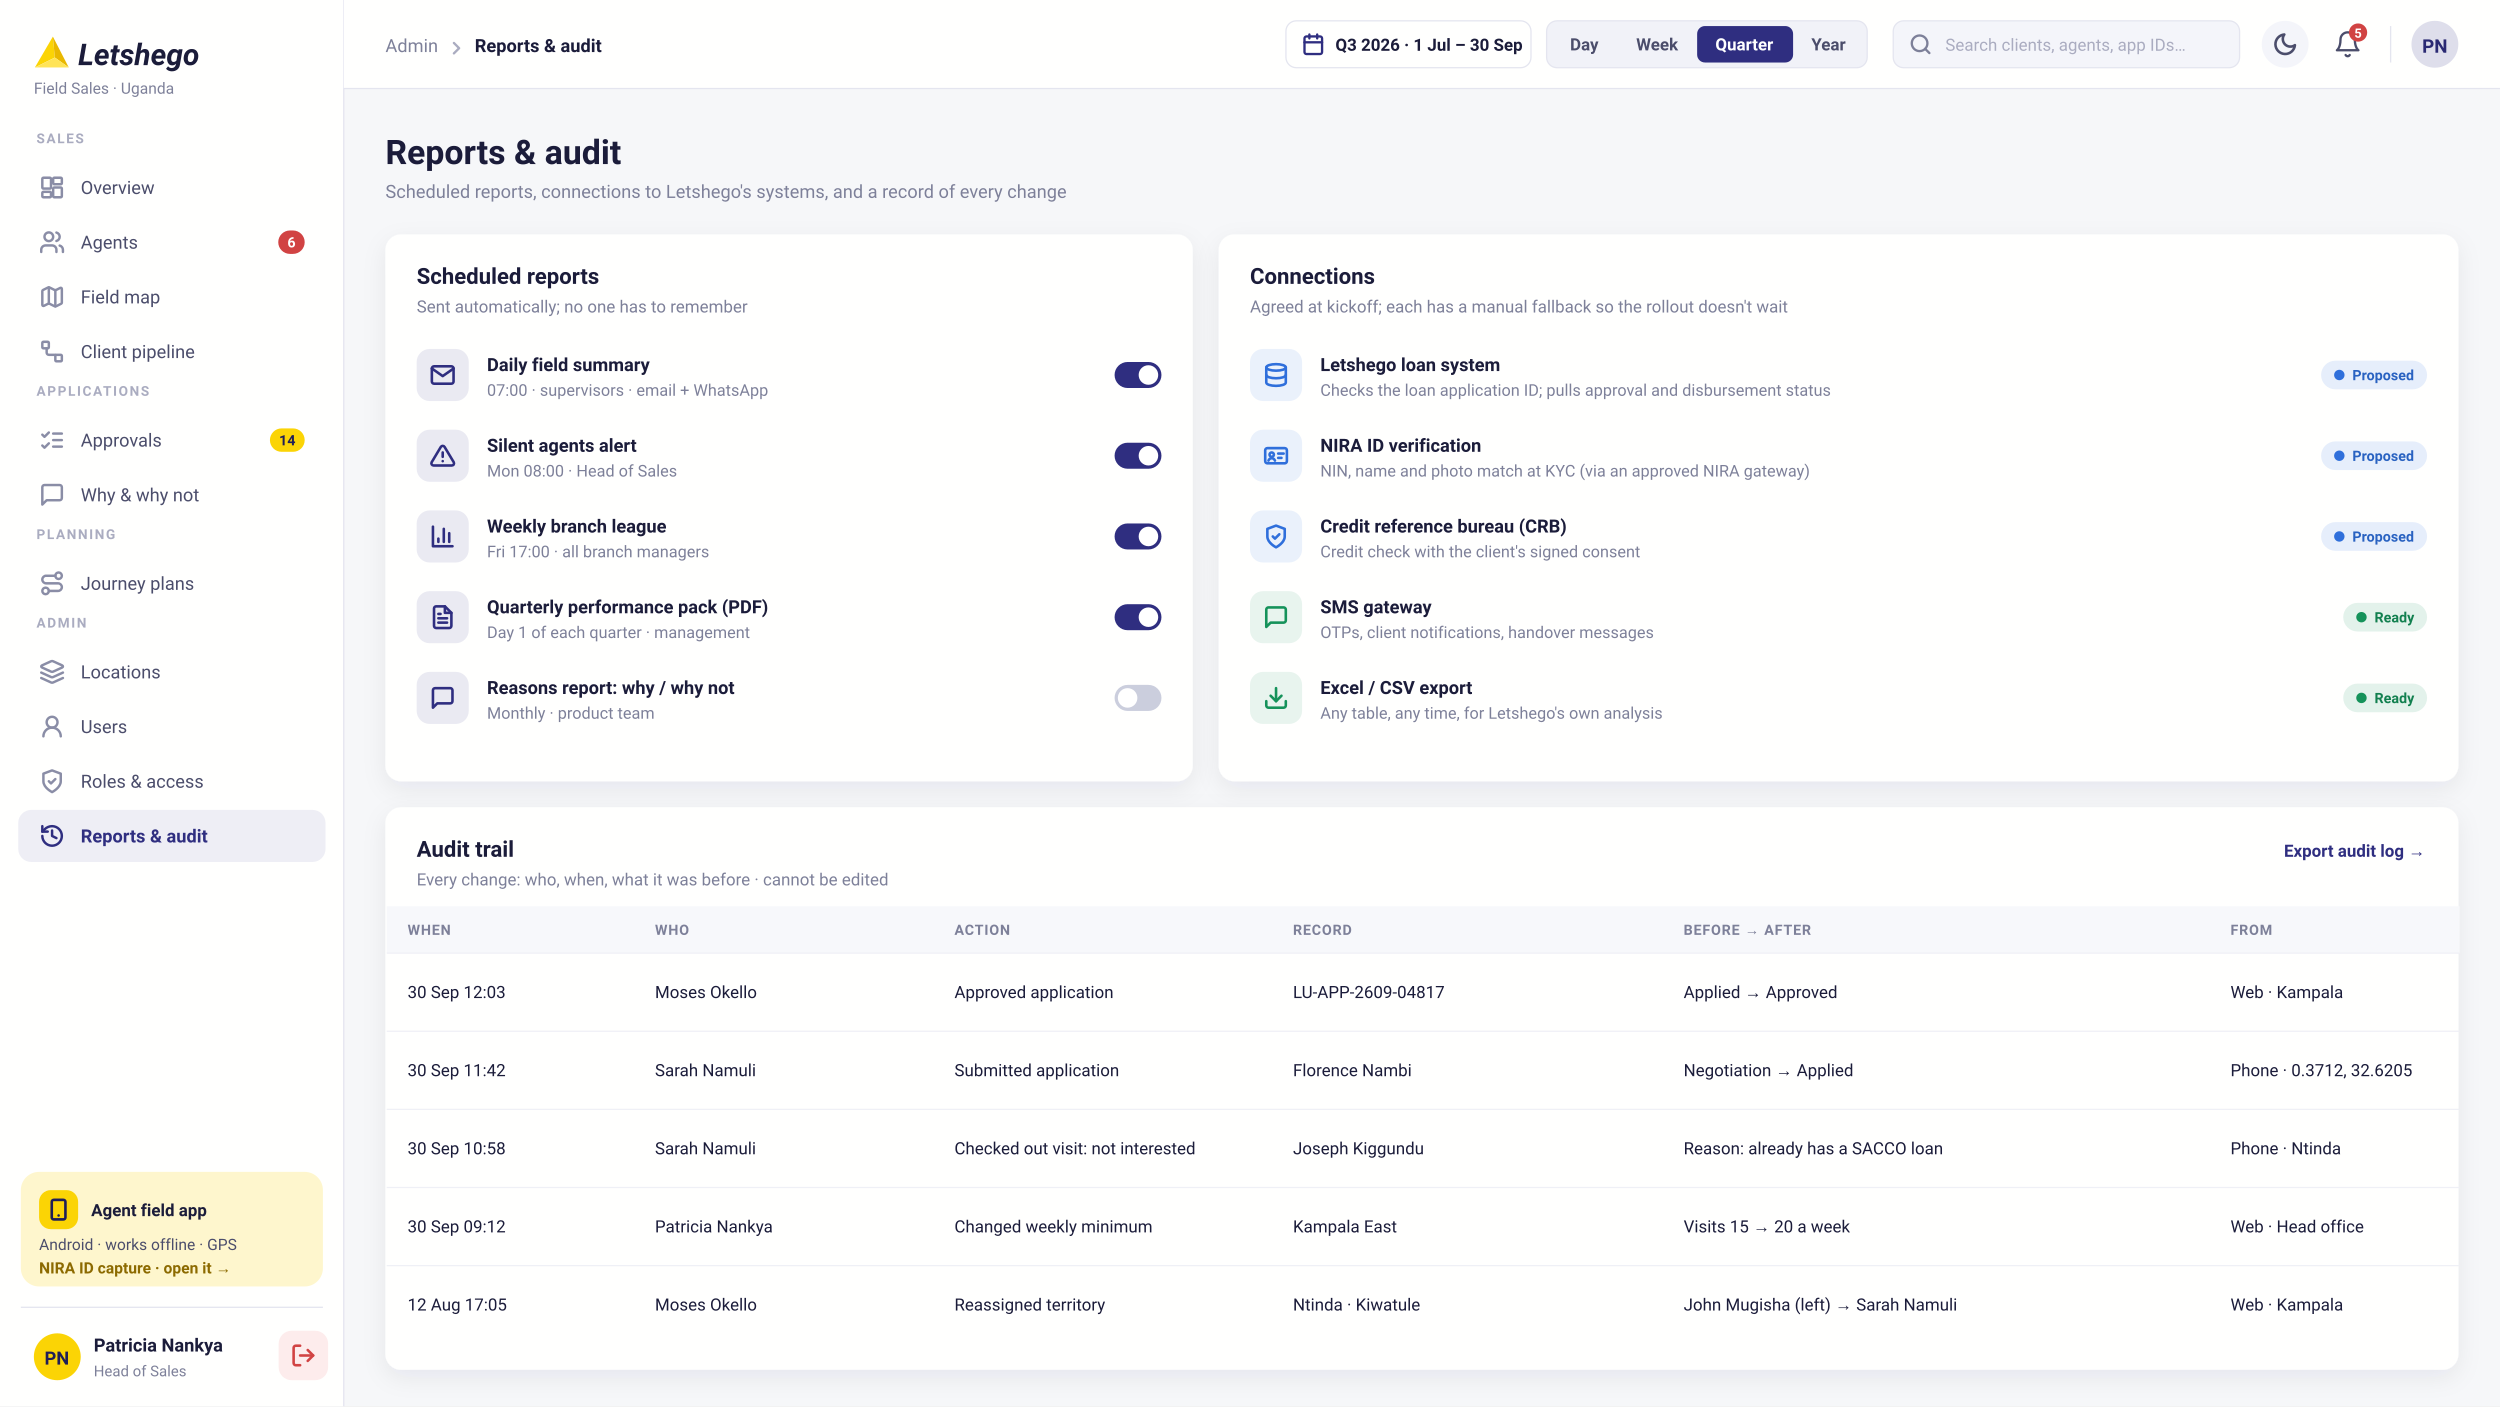
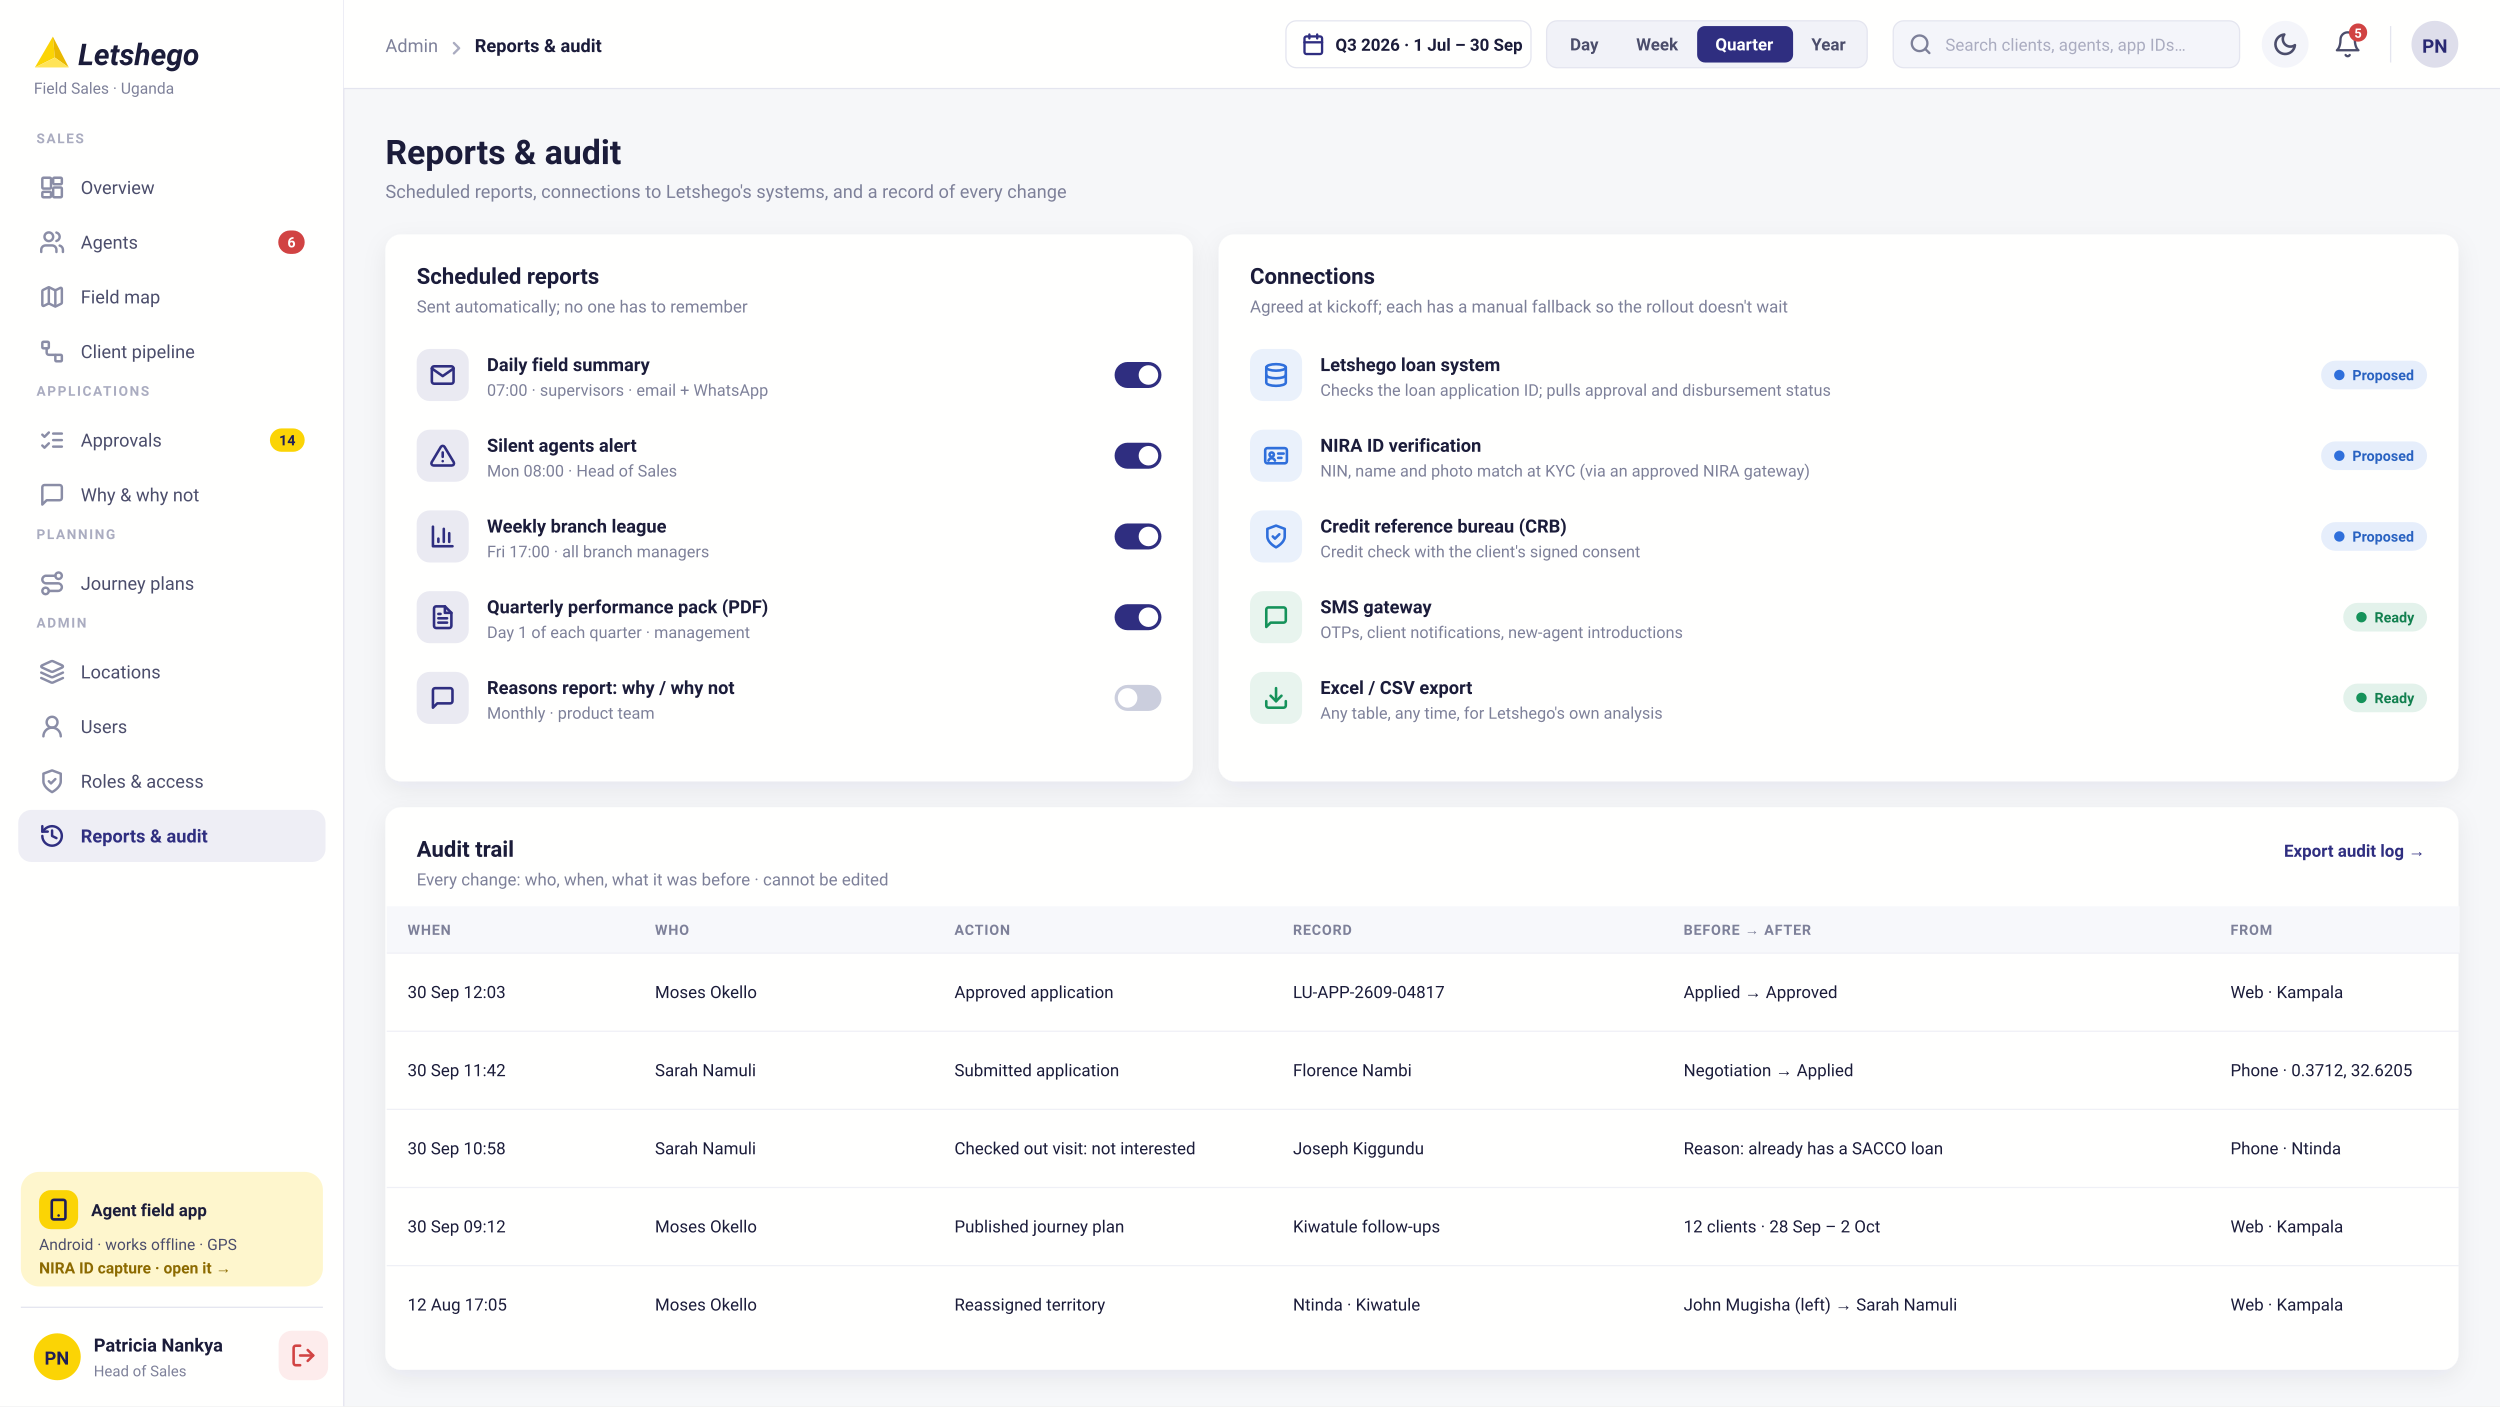
<svg xmlns="http://www.w3.org/2000/svg" width="1920" height="1080" viewBox="0 0 1920 1080">
  <defs>
    <filter id="soft" x="-20%" y="-20%" width="140%" height="170%">
      <feDropShadow dx="0" dy="6" stdDeviation="9" flood-color="#1B1C3A" flood-opacity="0.07" />
    </filter>
  </defs>
  <rect id="page-background" x="0.0" y="0.0" width="1920.0" height="1080.0" fill="#F6F7F9" />
  <g id="sidebar">
    <rect id="sidebar-bg" x="0.0" y="0.0" width="264.0" height="1080.0" fill="#FFFFFE" />
    <line x1="264.0" y1="0.0" x2="264.0" y2="1080.0" stroke="#E4E5EF" stroke-width="1" />
    <g id="letshego-wordmark">
      <g id="letshego-triangle">
        <path d="M40.6 28.1 L26.8 51.8 L42.1 44.2 Z" fill="#FBD405" />
        <path d="M40.6 28.1 L42.1 44.2 L52.8 51.8 Z" fill="#E9B800" />
        <path d="M26.8 51.8 L42.1 44.2 L52.8 51.8 Z" fill="#FFE457" />
      </g>
      <text id="Letshego" x="60.0" y="50.0" font-family="Segoe UI, Roboto, Helvetica Neue, Arial, sans-serif" font-size="23" font-weight="700" fill="#1B1C3A" font-style="italic">Letshego</text>
    </g>
    <text id="product-sub" x="26.0" y="72.0" font-family="Segoe UI, Roboto, Helvetica Neue, Arial, sans-serif" font-size="12" font-weight="400" fill="#7D8099">Field Sales · Uganda</text>
    <text id="nav-group-SALES" x="28.0" y="110.0" font-family="Segoe UI, Roboto, Helvetica Neue, Arial, sans-serif" font-size="10.5" font-weight="600" fill="#AAACC0" letter-spacing="1.2">SALES</text>
    <g id="nav-Overview">
      <g id="icon-grid" transform="translate(30.0 134.0) scale(0.8333)">
        <path d="M4 3h6a1 1 0 0 1 1 1v8a1 1 0 0 1-1 1H4a1 1 0 0 1-1-1V4a1 1 0 0 1 1-1z" fill="none" stroke="#8A8DA6" stroke-width="2.28" stroke-linecap="round" stroke-linejoin="round" />
        <path d="M14 3h6a1 1 0 0 1 1 1v4a1 1 0 0 1-1 1h-6a1 1 0 0 1-1-1V4a1 1 0 0 1 1-1z" fill="none" stroke="#8A8DA6" stroke-width="2.28" stroke-linecap="round" stroke-linejoin="round" />
        <path d="M14 12h6a1 1 0 0 1 1 1v7a1 1 0 0 1-1 1h-6a1 1 0 0 1-1-1v-7a1 1 0 0 1 1-1z" fill="none" stroke="#8A8DA6" stroke-width="2.28" stroke-linecap="round" stroke-linejoin="round" />
        <path d="M4 16h6a1 1 0 0 1 1 1v3a1 1 0 0 1-1 1H4a1 1 0 0 1-1-1v-3a1 1 0 0 1 1-1z" fill="none" stroke="#8A8DA6" stroke-width="2.28" stroke-linecap="round" stroke-linejoin="round" />
      </g>
      <text id="label" x="62.0" y="149.0" font-family="Segoe UI, Roboto, Helvetica Neue, Arial, sans-serif" font-size="14" font-weight="400" fill="#4B4D6B">Overview</text>
    </g>
    <g id="nav-Agents">
      <g id="icon-users" transform="translate(30.0 176.0) scale(0.8333)">
        <path d="M16 21v-2a4 4 0 0 0-4-4H6a4 4 0 0 0-4 4v2" fill="none" stroke="#8A8DA6" stroke-width="2.28" stroke-linecap="round" stroke-linejoin="round" />
        <path d="M9 3a4 4 0 1 0 0 8 4 4 0 1 0 0-8z" fill="none" stroke="#8A8DA6" stroke-width="2.28" stroke-linecap="round" stroke-linejoin="round" />
        <path d="M22 21v-2a4 4 0 0 0-3-3.87" fill="none" stroke="#8A8DA6" stroke-width="2.28" stroke-linecap="round" stroke-linejoin="round" />
        <path d="M16 3.13a4 4 0 0 1 0 7.75" fill="none" stroke="#8A8DA6" stroke-width="2.28" stroke-linecap="round" stroke-linejoin="round" />
      </g>
      <text id="label-2" x="62.0" y="191.0" font-family="Segoe UI, Roboto, Helvetica Neue, Arial, sans-serif" font-size="14" font-weight="400" fill="#4B4D6B">Agents</text>
      <rect id="badge" x="213.7" y="177.0" width="20.3" height="18.0" rx="9" fill="#D14343" />
      <text id="badge-n" x="220.7" y="190.0" font-family="Segoe UI, Roboto, Helvetica Neue, Arial, sans-serif" font-size="11" font-weight="700" fill="#FFFFFF">6</text>
    </g>
    <g id="nav-Field-map">
      <g id="icon-map" transform="translate(30.0 218.0) scale(0.8333)">
        <path d="M14.1 5.55a2 2 0 0 0 1.8 0l3.65-1.83A1 1 0 0 1 21 4.62v12.76a1 1 0 0 1-.55.9l-4.55 2.27a2 2 0 0 1-1.8 0l-4.2-2.1a2 2 0 0 0-1.8 0l-3.65 1.83A1 1 0 0 1 3 19.38V6.62a1 1 0 0 1 .55-.9l4.55-2.27a2 2 0 0 1 1.8 0z" fill="none" stroke="#8A8DA6" stroke-width="2.28" stroke-linecap="round" stroke-linejoin="round" />
        <path d="M15 5.76v15" fill="none" stroke="#8A8DA6" stroke-width="2.28" stroke-linecap="round" stroke-linejoin="round" />
        <path d="M9 3.24v15" fill="none" stroke="#8A8DA6" stroke-width="2.28" stroke-linecap="round" stroke-linejoin="round" />
      </g>
      <text id="label-3" x="62.0" y="233.0" font-family="Segoe UI, Roboto, Helvetica Neue, Arial, sans-serif" font-size="14" font-weight="400" fill="#4B4D6B">Field map</text>
    </g>
    <g id="nav-Client-pipeline">
      <g id="icon-workflow" transform="translate(30.0 260.0) scale(0.8333)">
        <path d="M4 3h4a1 1 0 0 1 1 1v4a1 1 0 0 1-1 1H4a1 1 0 0 1-1-1V4a1 1 0 0 1 1-1z" fill="none" stroke="#8A8DA6" stroke-width="2.28" stroke-linecap="round" stroke-linejoin="round" />
        <path d="M16 15h4a1 1 0 0 1 1 1v4a1 1 0 0 1-1 1h-4a1 1 0 0 1-1-1v-4a1 1 0 0 1 1-1z" fill="none" stroke="#8A8DA6" stroke-width="2.28" stroke-linecap="round" stroke-linejoin="round" />
        <path d="M7 9v4a2 2 0 0 0 2 2h6" fill="none" stroke="#8A8DA6" stroke-width="2.28" stroke-linecap="round" stroke-linejoin="round" />
      </g>
      <text id="label-4" x="62.0" y="275.0" font-family="Segoe UI, Roboto, Helvetica Neue, Arial, sans-serif" font-size="14" font-weight="400" fill="#4B4D6B">Client pipeline</text>
    </g>
    <text id="nav-group-APPLICATIONS" x="28.0" y="304.0" font-family="Segoe UI, Roboto, Helvetica Neue, Arial, sans-serif" font-size="10.5" font-weight="600" fill="#AAACC0" letter-spacing="1.2">APPLICATIONS</text>
    <g id="nav-Approvals">
      <g id="icon-listcheck" transform="translate(30.0 328.0) scale(0.8333)">
        <path d="M3 17l2 2 4-4" fill="none" stroke="#8A8DA6" stroke-width="2.28" stroke-linecap="round" stroke-linejoin="round" />
        <path d="M3 7l2 2 4-4" fill="none" stroke="#8A8DA6" stroke-width="2.28" stroke-linecap="round" stroke-linejoin="round" />
        <path d="M13 6h8" fill="none" stroke="#8A8DA6" stroke-width="2.28" stroke-linecap="round" stroke-linejoin="round" />
        <path d="M13 12h8" fill="none" stroke="#8A8DA6" stroke-width="2.28" stroke-linecap="round" stroke-linejoin="round" />
        <path d="M13 18h8" fill="none" stroke="#8A8DA6" stroke-width="2.28" stroke-linecap="round" stroke-linejoin="round" />
      </g>
      <text id="label-5" x="62.0" y="343.0" font-family="Segoe UI, Roboto, Helvetica Neue, Arial, sans-serif" font-size="14" font-weight="400" fill="#4B4D6B">Approvals</text>
      <rect id="badge-2" x="207.3" y="329.0" width="26.7" height="18.0" rx="9" fill="#FBD405" />
      <text id="badge-n-2" x="214.3" y="342.0" font-family="Segoe UI, Roboto, Helvetica Neue, Arial, sans-serif" font-size="11" font-weight="700" fill="#1F1E57">14</text>
    </g>
    <g id="nav-Why-why-not">
      <g id="icon-message" transform="translate(30.0 370.0) scale(0.8333)">
        <path d="M21 15a2 2 0 0 1-2 2H7l-4 4V5a2 2 0 0 1 2-2h14a2 2 0 0 1 2 2z" fill="none" stroke="#8A8DA6" stroke-width="2.28" stroke-linecap="round" stroke-linejoin="round" />
      </g>
      <text id="label-6" x="62.0" y="385.0" font-family="Segoe UI, Roboto, Helvetica Neue, Arial, sans-serif" font-size="14" font-weight="400" fill="#4B4D6B">Why &amp; why not</text>
    </g>
    <text id="nav-group-PLANNING" x="28.0" y="414.0" font-family="Segoe UI, Roboto, Helvetica Neue, Arial, sans-serif" font-size="10.5" font-weight="600" fill="#AAACC0" letter-spacing="1.2">PLANNING</text>
    <g id="nav-Journey-plans">
      <g id="icon-route" transform="translate(30.0 438.0) scale(0.8333)">
        <path d="M6 16a3 3 0 1 0 0 6 3 3 0 1 0 0-6z" fill="none" stroke="#8A8DA6" stroke-width="2.28" stroke-linecap="round" stroke-linejoin="round" />
        <path d="M9 19h8.5a3.5 3.5 0 0 0 0-7h-11a3.5 3.5 0 0 1 0-7H15" fill="none" stroke="#8A8DA6" stroke-width="2.28" stroke-linecap="round" stroke-linejoin="round" />
        <path d="M18 2a3 3 0 1 0 0 6 3 3 0 1 0 0-6z" fill="none" stroke="#8A8DA6" stroke-width="2.28" stroke-linecap="round" stroke-linejoin="round" />
      </g>
      <text id="label-7" x="62.0" y="453.0" font-family="Segoe UI, Roboto, Helvetica Neue, Arial, sans-serif" font-size="14" font-weight="400" fill="#4B4D6B">Journey plans</text>
    </g>
    <text id="nav-group-ADMIN" x="28.0" y="482.0" font-family="Segoe UI, Roboto, Helvetica Neue, Arial, sans-serif" font-size="10.5" font-weight="600" fill="#AAACC0" letter-spacing="1.2">ADMIN</text>
    <g id="nav-Locations">
      <g id="icon-layers" transform="translate(30.0 506.0) scale(0.8333)">
        <path d="M12.83 2.18a2 2 0 0 0-1.66 0L2.6 6.08a1 1 0 0 0 0 1.83l8.58 3.91a2 2 0 0 0 1.66 0l8.58-3.9a1 1 0 0 0 0-1.83z" fill="none" stroke="#8A8DA6" stroke-width="2.28" stroke-linecap="round" stroke-linejoin="round" />
        <path d="M22 17.65l-9.17 4.16a2 2 0 0 1-1.66 0L2 17.65" fill="none" stroke="#8A8DA6" stroke-width="2.28" stroke-linecap="round" stroke-linejoin="round" />
        <path d="M22 12.65l-9.17 4.16a2 2 0 0 1-1.66 0L2 12.65" fill="none" stroke="#8A8DA6" stroke-width="2.28" stroke-linecap="round" stroke-linejoin="round" />
      </g>
      <text id="label-8" x="62.0" y="521.0" font-family="Segoe UI, Roboto, Helvetica Neue, Arial, sans-serif" font-size="14" font-weight="400" fill="#4B4D6B">Locations</text>
    </g>
    <g id="nav-Users">
      <g id="icon-user" transform="translate(30.0 548.0) scale(0.8333)">
        <path d="M12 3a5 5 0 1 0 0 10 5 5 0 1 0 0-10z" fill="none" stroke="#8A8DA6" stroke-width="2.28" stroke-linecap="round" stroke-linejoin="round" />
        <path d="M20 21a8 8 0 0 0-16 0" fill="none" stroke="#8A8DA6" stroke-width="2.28" stroke-linecap="round" stroke-linejoin="round" />
      </g>
      <text id="label-9" x="62.0" y="563.0" font-family="Segoe UI, Roboto, Helvetica Neue, Arial, sans-serif" font-size="14" font-weight="400" fill="#4B4D6B">Users</text>
    </g>
    <g id="nav-Roles-access">
      <g id="icon-shield" transform="translate(30.0 590.0) scale(0.8333)">
        <path d="M12 22s8-4 8-10V5l-8-3-8 3v7c0 6 8 10 8 10z" fill="none" stroke="#8A8DA6" stroke-width="2.28" stroke-linecap="round" stroke-linejoin="round" />
        <path d="M9 12l2 2 4-4" fill="none" stroke="#8A8DA6" stroke-width="2.28" stroke-linecap="round" stroke-linejoin="round" />
      </g>
      <text id="label-10" x="62.0" y="605.0" font-family="Segoe UI, Roboto, Helvetica Neue, Arial, sans-serif" font-size="14" font-weight="400" fill="#4B4D6B">Roles &amp; access</text>
    </g>
    <g id="nav-Reports-audit">
      <rect id="active-bg" x="14.0" y="622.0" width="236.0" height="40.0" rx="10" fill="#EEEEF5" />
      <g id="icon-history" transform="translate(30.0 632.0) scale(0.8333)">
        <path d="M3 12a9 9 0 1 0 9-9 9.75 9.75 0 0 0-6.74 2.74L3 8" fill="none" stroke="#2F2E80" stroke-width="2.28" stroke-linecap="round" stroke-linejoin="round" />
        <path d="M3 3v5h5" fill="none" stroke="#2F2E80" stroke-width="2.28" stroke-linecap="round" stroke-linejoin="round" />
        <path d="M12 7v5l4 2" fill="none" stroke="#2F2E80" stroke-width="2.28" stroke-linecap="round" stroke-linejoin="round" />
      </g>
      <text id="label-11" x="62.0" y="647.0" font-family="Segoe UI, Roboto, Helvetica Neue, Arial, sans-serif" font-size="14" font-weight="600" fill="#2F2E80">Reports &amp; audit</text>
    </g>
    <g id="field-app-card">
      <rect id="app-card" x="16.0" y="900.0" width="232.0" height="88.0" rx="14" fill="#FEF6CD" />
      <rect x="30.0" y="914.0" width="30.0" height="30.0" rx="9" fill="#FBD405" />
      <g id="icon-phone" transform="translate(36.0 920.0) scale(0.75)">
        <path d="M7 2h10a2 2 0 0 1 2 2v16a2 2 0 0 1-2 2H7a2 2 0 0 1-2-2V4a2 2 0 0 1 2-2z" fill="none" stroke="#1F1E57" stroke-width="2.67" stroke-linecap="round" stroke-linejoin="round" />
        <path d="M12 18h.01" fill="none" stroke="#1F1E57" stroke-width="2.67" stroke-linecap="round" stroke-linejoin="round" />
      </g>
      <text id="Agent-field-app" x="70.0" y="934.0" font-family="Segoe UI, Roboto, Helvetica Neue, Arial, sans-serif" font-size="13" font-weight="700" fill="#1B1C3A">Agent field app</text>
      <text id="Android-works-offline-GP" x="30.0" y="960.0" font-family="Segoe UI, Roboto, Helvetica Neue, Arial, sans-serif" font-size="12" font-weight="400" fill="#4B4D6B">Android · works offline · GPS</text>
      <text id="NIRA-ID-capture-open-it" x="30.0" y="978.0" font-family="Segoe UI, Roboto, Helvetica Neue, Arial, sans-serif" font-size="12" font-weight="600" fill="#8C6A00">NIRA ID capture · open it →</text>
    </g>
    <g id="sidebar-user">
      <line x1="16.0" y1="1004.0" x2="248.0" y2="1004.0" stroke="#E4E5EF" stroke-width="1" />
      <circle cx="44.0" cy="1042.0" r="18.0" fill="#FBD405" />
      <text id="PN" x="34.2" y="1048.0" font-family="Segoe UI, Roboto, Helvetica Neue, Arial, sans-serif" font-size="14" font-weight="700" fill="#1F1E57">PN</text>
      <text id="Patricia-Nankya" x="72.0" y="1038.0" font-family="Segoe UI, Roboto, Helvetica Neue, Arial, sans-serif" font-size="14" font-weight="600" fill="#1B1C3A">Patricia Nankya</text>
      <text id="Head-of-Sales" x="72.0" y="1057.0" font-family="Segoe UI, Roboto, Helvetica Neue, Arial, sans-serif" font-size="11.5" font-weight="400" fill="#7D8099">Head of Sales</text>
      <rect id="sign-out-button" x="214.0" y="1022.0" width="38.0" height="38.0" rx="10" fill="#FDECEC" />
      <g id="icon-logout" transform="translate(223.0 1031.0) scale(0.8333)">
        <path d="M9 21H5a2 2 0 0 1-2-2V5a2 2 0 0 1 2-2h4" fill="none" stroke="#D14343" stroke-width="2.40" stroke-linecap="round" stroke-linejoin="round" />
        <path d="M16 17l5-5-5-5" fill="none" stroke="#D14343" stroke-width="2.40" stroke-linecap="round" stroke-linejoin="round" />
        <path d="M21 12H9" fill="none" stroke="#D14343" stroke-width="2.40" stroke-linecap="round" stroke-linejoin="round" />
      </g>
    </g>
  </g>
  <g id="top-bar">
    <rect id="top-bar-bg" x="264.0" y="0.0" width="1656.0" height="68.0" fill="#FFFFFE" />
    <line x1="264.0" y1="68.0" x2="1920.0" y2="68.0" stroke="#E4E5EF" stroke-width="1" />
    <text id="crumb-Admin" x="296.0" y="40.0" font-family="Segoe UI, Roboto, Helvetica Neue, Arial, sans-serif" font-size="14" font-weight="400" fill="#7D8099">Admin</text>
    <g id="icon-chevright" transform="translate(342.6 29.0) scale(0.6667)">
      <path d="M9 18l6-6-6-6" fill="none" stroke="#AAACC0" stroke-width="2.70" stroke-linecap="round" stroke-linejoin="round" />
    </g>
    <text id="crumb-Reports-audit" x="364.6" y="40.0" font-family="Segoe UI, Roboto, Helvetica Neue, Arial, sans-serif" font-size="14" font-weight="600" fill="#1B1C3A">Reports &amp; audit</text>
    <g id="avatar-PN">
      <circle cx="1870.0" cy="34.0" r="18.0" fill="#DEDEEB" />
      <text id="PN-2" x="1860.2" y="40.5" font-family="Segoe UI, Roboto, Helvetica Neue, Arial, sans-serif" font-size="14.4" font-weight="600" fill="#2A2973">PN</text>
    </g>
    <line x1="1836.0" y1="20.0" x2="1836.0" y2="48.0" stroke="#E4E5EF" stroke-width="1" />
    <g id="notifications">
      <g id="icon-bell" transform="translate(1792.0 23.0) scale(0.9167)">
        <path d="M6 8a6 6 0 0 1 12 0c0 7 3 9 3 9H3s3-2 3-9" fill="none" stroke="#4B4D6B" stroke-width="1.96" stroke-linecap="round" stroke-linejoin="round" />
        <path d="M10.3 21a1.94 1.94 0 0 0 3.4 0" fill="none" stroke="#4B4D6B" stroke-width="1.96" stroke-linecap="round" stroke-linejoin="round" />
      </g>
      <circle cx="1811.0" cy="25.0" r="7.0" fill="#D14343" />
      <text id="5" x="1808.1" y="29.0" font-family="Segoe UI, Roboto, Helvetica Neue, Arial, sans-serif" font-size="10" font-weight="700" fill="#FFFFFF">5</text>
    </g>
    <g id="theme-switch">
      <circle cx="1755.0" cy="34.0" r="18.0" fill="#F4F5FA" />
      <g id="icon-moon" transform="translate(1745.0 24.0) scale(0.8333)">
        <path d="M21 12.79A9 9 0 1 1 11.21 3 7 7 0 0 0 21 12.79z" fill="none" stroke="#4B4D6B" stroke-width="2.40" stroke-linecap="round" stroke-linejoin="round" />
      </g>
    </g>
    <g id="search">
      <rect x="1454.0" y="16.0" width="266.0" height="36.0" rx="8" fill="#F4F5FA" stroke="#E4E5EF" stroke-width="1" />
      <g id="icon-search" transform="translate(1466.0 25.0) scale(0.75)">
        <path d="M11 3a8 8 0 1 0 0 16 8 8 0 1 0 0-16z" fill="none" stroke="#7D8099" stroke-width="2.40" stroke-linecap="round" stroke-linejoin="round" />
        <path d="M21 21l-4.3-4.3" fill="none" stroke="#7D8099" stroke-width="2.40" stroke-linecap="round" stroke-linejoin="round" />
      </g>
      <text id="Search-clients-agents-app" x="1494.0" y="39.0" font-family="Segoe UI, Roboto, Helvetica Neue, Arial, sans-serif" font-size="13" font-weight="400" fill="#AAACC0">Search clients, agents, app IDs…</text>
    </g>
    <g id="segmented-control">
      <rect x="1187.8" y="16.0" width="246.2" height="36.0" rx="8" fill="#F1F2F8" stroke="#E4E5EF" stroke-width="1" />
      <text id="Day" x="1205.8" y="38.7" font-family="Segoe UI, Roboto, Helvetica Neue, Arial, sans-serif" font-size="13" font-weight="600" fill="#4B4D6B">Day</text>
      <text id="Week" x="1256.6" y="38.7" font-family="Segoe UI, Roboto, Helvetica Neue, Arial, sans-serif" font-size="13" font-weight="600" fill="#4B4D6B">Week</text>
      <rect x="1303.4" y="20.0" width="73.7" height="28.0" rx="6" fill="#2F2E80" />
      <text id="Quarter" x="1317.4" y="38.7" font-family="Segoe UI, Roboto, Helvetica Neue, Arial, sans-serif" font-size="13" font-weight="600" fill="#FFFFFF">Quarter</text>
      <text id="Year" x="1391.1" y="38.7" font-family="Segoe UI, Roboto, Helvetica Neue, Arial, sans-serif" font-size="13" font-weight="600" fill="#4B4D6B">Year</text>
    </g>
    <g id="date-range">
      <rect x="987.6" y="16.0" width="188.2" height="36.0" rx="8" fill="#FFFFFE" stroke="#E4E5EF" stroke-width="1" />
      <g id="icon-calendar" transform="translate(999.6 25.0) scale(0.75)">
        <path d="M5 4h14a2 2 0 0 1 2 2v14a2 2 0 0 1-2 2H5a2 2 0 0 1-2-2V6a2 2 0 0 1 2-2z" fill="none" stroke="#2F2E80" stroke-width="2.40" stroke-linecap="round" stroke-linejoin="round" />
        <path d="M16 2v4" fill="none" stroke="#2F2E80" stroke-width="2.40" stroke-linecap="round" stroke-linejoin="round" />
        <path d="M8 2v4" fill="none" stroke="#2F2E80" stroke-width="2.40" stroke-linecap="round" stroke-linejoin="round" />
        <path d="M3 10h18" fill="none" stroke="#2F2E80" stroke-width="2.40" stroke-linecap="round" stroke-linejoin="round" />
      </g>
      <text id="Q3-2026-1-Jul-30-Sep" x="1025.6" y="39.0" font-family="Segoe UI, Roboto, Helvetica Neue, Arial, sans-serif" font-size="13" font-weight="600" fill="#1B1C3A">Q3 2026 · 1 Jul – 30 Sep</text>
    </g>
  </g>
  <text id="page-title" x="296.0" y="126.0" font-family="Segoe UI, Roboto, Helvetica Neue, Arial, sans-serif" font-size="26" font-weight="700" fill="#1B1C3A">Reports &amp; audit</text>
  <text id="page-subtitle" x="296.0" y="152.0" font-family="Segoe UI, Roboto, Helvetica Neue, Arial, sans-serif" font-size="14" font-weight="400" fill="#7D8099">Scheduled reports, connections to Letshego's systems, and a record of every change</text>
  <rect id="Scheduled-reports-bg" x="296.0" y="180.0" width="620.0" height="420.0" rx="12" fill="#FFFFFE" filter="url(#soft)" />
  <text id="title" x="320.0" y="218.0" font-family="Segoe UI, Roboto, Helvetica Neue, Arial, sans-serif" font-size="17" font-weight="600" fill="#1B1C3A">Scheduled reports</text>
  <text id="subtitle" x="320.0" y="240.0" font-family="Segoe UI, Roboto, Helvetica Neue, Arial, sans-serif" font-size="13" font-weight="400" fill="#7D8099">Sent automatically; no one has to remember</text>
  <rect x="320.0" y="268.0" width="40.0" height="40.0" rx="10" fill="#EAEAF2" />
  <g id="icon-mail" transform="translate(330.0 278.0) scale(0.8333)">
    <path d="M4 4h16a2 2 0 0 1 2 2v12a2 2 0 0 1-2 2H4a2 2 0 0 1-2-2V6a2 2 0 0 1 2-2z" fill="none" stroke="#2F2E80" stroke-width="2.40" stroke-linecap="round" stroke-linejoin="round" />
    <path d="M22 6l-10 7L2 6" fill="none" stroke="#2F2E80" stroke-width="2.40" stroke-linecap="round" stroke-linejoin="round" />
  </g>
  <text id="Daily-field-summary" x="374.0" y="285.0" font-family="Segoe UI, Roboto, Helvetica Neue, Arial, sans-serif" font-size="14" font-weight="600" fill="#1B1C3A">Daily field summary</text>
  <text id="07-00-supervisors-email" x="374.0" y="304.0" font-family="Segoe UI, Roboto, Helvetica Neue, Arial, sans-serif" font-size="12.5" font-weight="400" fill="#7D8099">07:00 · supervisors · email + WhatsApp</text>
  <g id="toggle">
    <rect x="856.0" y="278.0" width="36.0" height="20.0" rx="10" fill="#2F2E80" />
    <circle cx="882.0" cy="288.0" r="7.5" fill="#FFFFFF" />
  </g>
  <rect x="320.0" y="330.0" width="40.0" height="40.0" rx="10" fill="#EAEAF2" />
  <g id="icon-alert" transform="translate(330.0 340.0) scale(0.8333)">
    <path d="M10.29 3.86L1.82 18a2 2 0 0 0 1.71 3h16.94a2 2 0 0 0 1.71-3L13.71 3.86a2 2 0 0 0-3.42 0z" fill="none" stroke="#2F2E80" stroke-width="2.40" stroke-linecap="round" stroke-linejoin="round" />
    <path d="M12 9v4" fill="none" stroke="#2F2E80" stroke-width="2.40" stroke-linecap="round" stroke-linejoin="round" />
    <path d="M12 17h.01" fill="none" stroke="#2F2E80" stroke-width="2.40" stroke-linecap="round" stroke-linejoin="round" />
  </g>
  <text id="Silent-agents-alert" x="374.0" y="347.0" font-family="Segoe UI, Roboto, Helvetica Neue, Arial, sans-serif" font-size="14" font-weight="600" fill="#1B1C3A">Silent agents alert</text>
  <text id="Mon-08-00-Head-of-Sales" x="374.0" y="366.0" font-family="Segoe UI, Roboto, Helvetica Neue, Arial, sans-serif" font-size="12.5" font-weight="400" fill="#7D8099">Mon 08:00 · Head of Sales</text>
  <g id="toggle-2">
    <rect x="856.0" y="340.0" width="36.0" height="20.0" rx="10" fill="#2F2E80" />
    <circle cx="882.0" cy="350.0" r="7.5" fill="#FFFFFF" />
  </g>
  <rect x="320.0" y="392.0" width="40.0" height="40.0" rx="10" fill="#EAEAF2" />
  <g id="icon-bars" transform="translate(330.0 402.0) scale(0.8333)">
    <path d="M3 3v18h18" fill="none" stroke="#2F2E80" stroke-width="2.40" stroke-linecap="round" stroke-linejoin="round" />
    <path d="M18 17V9" fill="none" stroke="#2F2E80" stroke-width="2.40" stroke-linecap="round" stroke-linejoin="round" />
    <path d="M13 17V5" fill="none" stroke="#2F2E80" stroke-width="2.40" stroke-linecap="round" stroke-linejoin="round" />
    <path d="M8 17v-3" fill="none" stroke="#2F2E80" stroke-width="2.40" stroke-linecap="round" stroke-linejoin="round" />
  </g>
  <text id="Weekly-branch-league" x="374.0" y="409.0" font-family="Segoe UI, Roboto, Helvetica Neue, Arial, sans-serif" font-size="14" font-weight="600" fill="#1B1C3A">Weekly branch league</text>
  <text id="Fri-17-00-all-branch-manag" x="374.0" y="428.0" font-family="Segoe UI, Roboto, Helvetica Neue, Arial, sans-serif" font-size="12.5" font-weight="400" fill="#7D8099">Fri 17:00 · all branch managers</text>
  <g id="toggle-3">
    <rect x="856.0" y="402.0" width="36.0" height="20.0" rx="10" fill="#2F2E80" />
    <circle cx="882.0" cy="412.0" r="7.5" fill="#FFFFFF" />
  </g>
  <rect x="320.0" y="454.0" width="40.0" height="40.0" rx="10" fill="#EAEAF2" />
  <g id="icon-file" transform="translate(330.0 464.0) scale(0.8333)">
    <path d="M14 2H6a2 2 0 0 0-2 2v16a2 2 0 0 0 2 2h12a2 2 0 0 0 2-2V8z" fill="none" stroke="#2F2E80" stroke-width="2.40" stroke-linecap="round" stroke-linejoin="round" />
    <path d="M14 2v6h6" fill="none" stroke="#2F2E80" stroke-width="2.40" stroke-linecap="round" stroke-linejoin="round" />
    <path d="M16 13H8" fill="none" stroke="#2F2E80" stroke-width="2.40" stroke-linecap="round" stroke-linejoin="round" />
    <path d="M16 17H8" fill="none" stroke="#2F2E80" stroke-width="2.40" stroke-linecap="round" stroke-linejoin="round" />
    <path d="M10 9H8" fill="none" stroke="#2F2E80" stroke-width="2.40" stroke-linecap="round" stroke-linejoin="round" />
  </g>
  <text id="Quarterly-performance-pack" x="374.0" y="471.0" font-family="Segoe UI, Roboto, Helvetica Neue, Arial, sans-serif" font-size="14" font-weight="600" fill="#1B1C3A">Quarterly performance pack (PDF)</text>
  <text id="Day-1-of-each-quarter-mana" x="374.0" y="490.0" font-family="Segoe UI, Roboto, Helvetica Neue, Arial, sans-serif" font-size="12.5" font-weight="400" fill="#7D8099">Day 1 of each quarter · management</text>
  <g id="toggle-4">
    <rect x="856.0" y="464.0" width="36.0" height="20.0" rx="10" fill="#2F2E80" />
    <circle cx="882.0" cy="474.0" r="7.5" fill="#FFFFFF" />
  </g>
  <rect x="320.0" y="516.0" width="40.0" height="40.0" rx="10" fill="#EAEAF2" />
  <g id="icon-message-2" transform="translate(330.0 526.0) scale(0.8333)">
    <path d="M21 15a2 2 0 0 1-2 2H7l-4 4V5a2 2 0 0 1 2-2h14a2 2 0 0 1 2 2z" fill="none" stroke="#2F2E80" stroke-width="2.40" stroke-linecap="round" stroke-linejoin="round" />
  </g>
  <text id="Reasons-report-why-why-no" x="374.0" y="533.0" font-family="Segoe UI, Roboto, Helvetica Neue, Arial, sans-serif" font-size="14" font-weight="600" fill="#1B1C3A">Reasons report: why / why not</text>
  <text id="Monthly-product-team" x="374.0" y="552.0" font-family="Segoe UI, Roboto, Helvetica Neue, Arial, sans-serif" font-size="12.5" font-weight="400" fill="#7D8099">Monthly · product team</text>
  <g id="toggle-5">
    <rect x="856.0" y="526.0" width="36.0" height="20.0" rx="10" fill="#CBCEDD" />
    <circle cx="866.0" cy="536.0" r="7.5" fill="#FFFFFF" />
  </g>
  <rect id="Connections-bg" x="936.0" y="180.0" width="952.0" height="420.0" rx="12" fill="#FFFFFE" filter="url(#soft)" />
  <text id="title-2" x="960.0" y="218.0" font-family="Segoe UI, Roboto, Helvetica Neue, Arial, sans-serif" font-size="17" font-weight="600" fill="#1B1C3A">Connections</text>
  <text id="subtitle-2" x="960.0" y="240.0" font-family="Segoe UI, Roboto, Helvetica Neue, Arial, sans-serif" font-size="13" font-weight="400" fill="#7D8099">Agreed at kickoff; each has a manual fallback so the rollout doesn't wait</text>
  <rect x="960.0" y="268.0" width="40.0" height="40.0" rx="10" fill="#EAF1FB" />
  <g id="icon-database" transform="translate(970.0 278.0) scale(0.8333)">
    <path d="M12 2c5 0 9 1.34 9 3s-4 3-9 3-9-1.34-9-3 4-3 9-3z" fill="none" stroke="#2F6FDB" stroke-width="2.40" stroke-linecap="round" stroke-linejoin="round" />
    <path d="M3 5v14c0 1.66 4 3 9 3s9-1.34 9-3V5" fill="none" stroke="#2F6FDB" stroke-width="2.40" stroke-linecap="round" stroke-linejoin="round" />
    <path d="M3 12c0 1.66 4 3 9 3s9-1.34 9-3" fill="none" stroke="#2F6FDB" stroke-width="2.40" stroke-linecap="round" stroke-linejoin="round" />
  </g>
  <text id="Letshego-loan-system" x="1014.0" y="285.0" font-family="Segoe UI, Roboto, Helvetica Neue, Arial, sans-serif" font-size="14" font-weight="600" fill="#1B1C3A">Letshego loan system</text>
  <text id="Checks-the-loan-application" x="1014.0" y="304.0" font-family="Segoe UI, Roboto, Helvetica Neue, Arial, sans-serif" font-size="12.5" font-weight="400" fill="#7D8099">Checks the loan application ID; pulls approval and disbursement status</text>
  <g id="chip-Proposed">
    <rect x="1782.6" y="277.0" width="81.4" height="22.0" rx="11.0" fill="#E6EEFB" />
    <circle cx="1796.6" cy="288.0" r="4.0" fill="#2F6FDB" />
    <text id="Proposed" x="1806.6" y="292.0" font-family="Segoe UI, Roboto, Helvetica Neue, Arial, sans-serif" font-size="11" font-weight="600" fill="#2962C1">Proposed</text>
  </g>
  <rect x="960.0" y="330.0" width="40.0" height="40.0" rx="10" fill="#EAF1FB" />
  <g id="icon-idcard" transform="translate(970.0 340.0) scale(0.8333)">
    <path d="M4 5h16a2 2 0 0 1 2 2v10a2 2 0 0 1-2 2H4a2 2 0 0 1-2-2V7a2 2 0 0 1 2-2z" fill="none" stroke="#2F6FDB" stroke-width="2.40" stroke-linecap="round" stroke-linejoin="round" />
    <path d="M8 9a2 2 0 1 0 0 4 2 2 0 1 0 0-4z" fill="none" stroke="#2F6FDB" stroke-width="2.40" stroke-linecap="round" stroke-linejoin="round" />
    <path d="M5 16.5c.6-1.5 1.7-2.2 3-2.2s2.4.7 3 2.2" fill="none" stroke="#2F6FDB" stroke-width="2.40" stroke-linecap="round" stroke-linejoin="round" />
    <path d="M14 10h5" fill="none" stroke="#2F6FDB" stroke-width="2.40" stroke-linecap="round" stroke-linejoin="round" />
    <path d="M14 14h3" fill="none" stroke="#2F6FDB" stroke-width="2.40" stroke-linecap="round" stroke-linejoin="round" />
  </g>
  <text id="NIRA-ID-verification" x="1014.0" y="347.0" font-family="Segoe UI, Roboto, Helvetica Neue, Arial, sans-serif" font-size="14" font-weight="600" fill="#1B1C3A">NIRA ID verification</text>
  <text id="NIN-name-and-photo-match-at" x="1014.0" y="366.0" font-family="Segoe UI, Roboto, Helvetica Neue, Arial, sans-serif" font-size="12.5" font-weight="400" fill="#7D8099">NIN, name and photo match at KYC (via an approved NIRA gateway)</text>
  <g id="chip-Proposed-2">
    <rect x="1782.6" y="339.0" width="81.4" height="22.0" rx="11.0" fill="#E6EEFB" />
    <circle cx="1796.6" cy="350.0" r="4.0" fill="#2F6FDB" />
    <text id="Proposed-2" x="1806.6" y="354.0" font-family="Segoe UI, Roboto, Helvetica Neue, Arial, sans-serif" font-size="11" font-weight="600" fill="#2962C1">Proposed</text>
  </g>
  <rect x="960.0" y="392.0" width="40.0" height="40.0" rx="10" fill="#EAF1FB" />
  <g id="icon-shield-2" transform="translate(970.0 402.0) scale(0.8333)">
    <path d="M12 22s8-4 8-10V5l-8-3-8 3v7c0 6 8 10 8 10z" fill="none" stroke="#2F6FDB" stroke-width="2.40" stroke-linecap="round" stroke-linejoin="round" />
    <path d="M9 12l2 2 4-4" fill="none" stroke="#2F6FDB" stroke-width="2.40" stroke-linecap="round" stroke-linejoin="round" />
  </g>
  <text id="Credit-reference-bureau-CRB" x="1014.0" y="409.0" font-family="Segoe UI, Roboto, Helvetica Neue, Arial, sans-serif" font-size="14" font-weight="600" fill="#1B1C3A">Credit reference bureau (CRB)</text>
  <text id="Credit-check-with-the-client" x="1014.0" y="428.0" font-family="Segoe UI, Roboto, Helvetica Neue, Arial, sans-serif" font-size="12.5" font-weight="400" fill="#7D8099">Credit check with the client's signed consent</text>
  <g id="chip-Proposed-3">
    <rect x="1782.6" y="401.0" width="81.4" height="22.0" rx="11.0" fill="#E6EEFB" />
    <circle cx="1796.6" cy="412.0" r="4.0" fill="#2F6FDB" />
    <text id="Proposed-3" x="1806.6" y="416.0" font-family="Segoe UI, Roboto, Helvetica Neue, Arial, sans-serif" font-size="11" font-weight="600" fill="#2962C1">Proposed</text>
  </g>
  <rect x="960.0" y="454.0" width="40.0" height="40.0" rx="10" fill="#E8F4EE" />
  <g id="icon-message-3" transform="translate(970.0 464.0) scale(0.8333)">
    <path d="M21 15a2 2 0 0 1-2 2H7l-4 4V5a2 2 0 0 1 2-2h14a2 2 0 0 1 2 2z" fill="none" stroke="#15925A" stroke-width="2.40" stroke-linecap="round" stroke-linejoin="round" />
  </g>
  <text id="SMS-gateway" x="1014.0" y="471.0" font-family="Segoe UI, Roboto, Helvetica Neue, Arial, sans-serif" font-size="14" font-weight="600" fill="#1B1C3A">SMS gateway</text>
-   <text id="OTPs-client-notifications" x="1014.0" y="490.0" font-family="Segoe UI, Roboto, Helvetica Neue, Arial, sans-serif" font-size="12.5" font-weight="400" fill="#7D8099">OTPs, client notifications, handover messages</text>
+   <text id="OTPs-client-notifications" x="1014.0" y="490.0" font-family="Segoe UI, Roboto, Helvetica Neue, Arial, sans-serif" font-size="12.5" font-weight="400" fill="#7D8099">OTPs, client notifications, new-agent introductions</text>
  <g id="chip-Ready">
    <rect x="1799.6" y="463.0" width="64.4" height="22.0" rx="11.0" fill="#E3F2EB" />
    <circle cx="1813.6" cy="474.0" r="4.0" fill="#15925A" />
    <text id="Ready" x="1823.6" y="478.0" font-family="Segoe UI, Roboto, Helvetica Neue, Arial, sans-serif" font-size="11" font-weight="600" fill="#12804F">Ready</text>
  </g>
  <rect x="960.0" y="516.0" width="40.0" height="40.0" rx="10" fill="#E8F4EE" />
  <g id="icon-download" transform="translate(970.0 526.0) scale(0.8333)">
    <path d="M21 15v4a2 2 0 0 1-2 2H5a2 2 0 0 1-2-2v-4" fill="none" stroke="#15925A" stroke-width="2.40" stroke-linecap="round" stroke-linejoin="round" />
    <path d="M7 10l5 5 5-5" fill="none" stroke="#15925A" stroke-width="2.40" stroke-linecap="round" stroke-linejoin="round" />
    <path d="M12 15V3" fill="none" stroke="#15925A" stroke-width="2.40" stroke-linecap="round" stroke-linejoin="round" />
  </g>
  <text id="Excel-CSV-export" x="1014.0" y="533.0" font-family="Segoe UI, Roboto, Helvetica Neue, Arial, sans-serif" font-size="14" font-weight="600" fill="#1B1C3A">Excel / CSV export</text>
  <text id="Any-table-any-time-for-Let" x="1014.0" y="552.0" font-family="Segoe UI, Roboto, Helvetica Neue, Arial, sans-serif" font-size="12.5" font-weight="400" fill="#7D8099">Any table, any time, for Letshego's own analysis</text>
  <g id="chip-Ready-2">
    <rect x="1799.6" y="525.0" width="64.4" height="22.0" rx="11.0" fill="#E3F2EB" />
    <circle cx="1813.6" cy="536.0" r="4.0" fill="#15925A" />
    <text id="Ready-2" x="1823.6" y="540.0" font-family="Segoe UI, Roboto, Helvetica Neue, Arial, sans-serif" font-size="11" font-weight="600" fill="#12804F">Ready</text>
  </g>
  <rect id="Audit-trail-bg" x="296.0" y="620.0" width="1592.0" height="432.0" rx="12" fill="#FFFFFE" filter="url(#soft)" />
  <text id="title-3" x="320.0" y="658.0" font-family="Segoe UI, Roboto, Helvetica Neue, Arial, sans-serif" font-size="17" font-weight="600" fill="#1B1C3A">Audit trail</text>
  <text id="subtitle-3" x="320.0" y="680.0" font-family="Segoe UI, Roboto, Helvetica Neue, Arial, sans-serif" font-size="13" font-weight="400" fill="#7D8099">Every change: who, when, what it was before · cannot be edited</text>
  <text id="card-action" x="1754.1" y="658.0" font-family="Segoe UI, Roboto, Helvetica Neue, Arial, sans-serif" font-size="13" font-weight="600" fill="#2F2E80">Export audit log →</text>
  <g id="table">
    <rect id="header-bg" x="297.0" y="696.0" width="1592.0" height="36.0" fill="#F7F8FB" />
    <text id="WHEN" x="313.0" y="718.0" font-family="Segoe UI, Roboto, Helvetica Neue, Arial, sans-serif" font-size="11" font-weight="600" fill="#7D8099" letter-spacing="0.6">WHEN</text>
    <text id="WHO" x="503.0" y="718.0" font-family="Segoe UI, Roboto, Helvetica Neue, Arial, sans-serif" font-size="11" font-weight="600" fill="#7D8099" letter-spacing="0.6">WHO</text>
    <text id="ACTION" x="733.0" y="718.0" font-family="Segoe UI, Roboto, Helvetica Neue, Arial, sans-serif" font-size="11" font-weight="600" fill="#7D8099" letter-spacing="0.6">ACTION</text>
    <text id="RECORD" x="993.0" y="718.0" font-family="Segoe UI, Roboto, Helvetica Neue, Arial, sans-serif" font-size="11" font-weight="600" fill="#7D8099" letter-spacing="0.6">RECORD</text>
    <text id="BEFORE-AFTER" x="1293.0" y="718.0" font-family="Segoe UI, Roboto, Helvetica Neue, Arial, sans-serif" font-size="11" font-weight="600" fill="#7D8099" letter-spacing="0.6">BEFORE → AFTER</text>
    <text id="FROM" x="1713.0" y="718.0" font-family="Segoe UI, Roboto, Helvetica Neue, Arial, sans-serif" font-size="11" font-weight="600" fill="#7D8099" letter-spacing="0.6">FROM</text>
    <g id="row-1">
      <line x1="297.0" y1="732.0" x2="1889.0" y2="732.0" stroke="#EFF0F6" stroke-width="1" />
      <text id="30-Sep-12-03" x="313.0" y="766.5" font-family="Segoe UI, Roboto, Helvetica Neue, Arial, sans-serif" font-size="13" font-weight="400" fill="#1B1C3A">30 Sep 12:03</text>
      <text id="Moses-Okello" x="503.0" y="766.5" font-family="Segoe UI, Roboto, Helvetica Neue, Arial, sans-serif" font-size="13" font-weight="400" fill="#1B1C3A">Moses Okello</text>
      <text id="Approved-application" x="733.0" y="766.5" font-family="Segoe UI, Roboto, Helvetica Neue, Arial, sans-serif" font-size="13" font-weight="400" fill="#1B1C3A">Approved application</text>
      <text id="LU-APP-2609-04817" x="993.0" y="766.5" font-family="Segoe UI, Roboto, Helvetica Neue, Arial, sans-serif" font-size="13" font-weight="400" fill="#1B1C3A">LU-APP-2609-04817</text>
      <text id="Applied-Approved" x="1293.0" y="766.5" font-family="Segoe UI, Roboto, Helvetica Neue, Arial, sans-serif" font-size="13" font-weight="400" fill="#1B1C3A">Applied → Approved</text>
      <text id="Web-Kampala" x="1713.0" y="766.5" font-family="Segoe UI, Roboto, Helvetica Neue, Arial, sans-serif" font-size="13" font-weight="400" fill="#1B1C3A">Web · Kampala</text>
    </g>
    <g id="row-2">
      <line x1="297.0" y1="792.0" x2="1889.0" y2="792.0" stroke="#EFF0F6" stroke-width="1" />
      <text id="30-Sep-11-42" x="313.0" y="826.5" font-family="Segoe UI, Roboto, Helvetica Neue, Arial, sans-serif" font-size="13" font-weight="400" fill="#1B1C3A">30 Sep 11:42</text>
      <text id="Sarah-Namuli" x="503.0" y="826.5" font-family="Segoe UI, Roboto, Helvetica Neue, Arial, sans-serif" font-size="13" font-weight="400" fill="#1B1C3A">Sarah Namuli</text>
      <text id="Submitted-application" x="733.0" y="826.5" font-family="Segoe UI, Roboto, Helvetica Neue, Arial, sans-serif" font-size="13" font-weight="400" fill="#1B1C3A">Submitted application</text>
      <text id="Florence-Nambi" x="993.0" y="826.5" font-family="Segoe UI, Roboto, Helvetica Neue, Arial, sans-serif" font-size="13" font-weight="400" fill="#1B1C3A">Florence Nambi</text>
      <text id="Negotiation-Applied" x="1293.0" y="826.5" font-family="Segoe UI, Roboto, Helvetica Neue, Arial, sans-serif" font-size="13" font-weight="400" fill="#1B1C3A">Negotiation → Applied</text>
      <text id="Phone-0-3712-32-6205" x="1713.0" y="826.5" font-family="Segoe UI, Roboto, Helvetica Neue, Arial, sans-serif" font-size="13" font-weight="400" fill="#1B1C3A">Phone · 0.3712, 32.6205</text>
    </g>
    <g id="row-3">
      <line x1="297.0" y1="852.0" x2="1889.0" y2="852.0" stroke="#EFF0F6" stroke-width="1" />
      <text id="30-Sep-10-58" x="313.0" y="886.5" font-family="Segoe UI, Roboto, Helvetica Neue, Arial, sans-serif" font-size="13" font-weight="400" fill="#1B1C3A">30 Sep 10:58</text>
      <text id="Sarah-Namuli-2" x="503.0" y="886.5" font-family="Segoe UI, Roboto, Helvetica Neue, Arial, sans-serif" font-size="13" font-weight="400" fill="#1B1C3A">Sarah Namuli</text>
      <text id="Checked-out-visit-not-inter" x="733.0" y="886.5" font-family="Segoe UI, Roboto, Helvetica Neue, Arial, sans-serif" font-size="13" font-weight="400" fill="#1B1C3A">Checked out visit: not interested</text>
      <text id="Joseph-Kiggundu" x="993.0" y="886.5" font-family="Segoe UI, Roboto, Helvetica Neue, Arial, sans-serif" font-size="13" font-weight="400" fill="#1B1C3A">Joseph Kiggundu</text>
      <text id="Reason-already-has-a-SACCO" x="1293.0" y="886.5" font-family="Segoe UI, Roboto, Helvetica Neue, Arial, sans-serif" font-size="13" font-weight="400" fill="#1B1C3A">Reason: already has a SACCO loan</text>
      <text id="Phone-Ntinda" x="1713.0" y="886.5" font-family="Segoe UI, Roboto, Helvetica Neue, Arial, sans-serif" font-size="13" font-weight="400" fill="#1B1C3A">Phone · Ntinda</text>
    </g>
    <g id="row-4">
      <line x1="297.0" y1="912.0" x2="1889.0" y2="912.0" stroke="#EFF0F6" stroke-width="1" />
      <text id="30-Sep-09-12" x="313.0" y="946.5" font-family="Segoe UI, Roboto, Helvetica Neue, Arial, sans-serif" font-size="13" font-weight="400" fill="#1B1C3A">30 Sep 09:12</text>
-       <text id="Patricia-Nankya-2" x="503.0" y="946.5" font-family="Segoe UI, Roboto, Helvetica Neue, Arial, sans-serif" font-size="13" font-weight="400" fill="#1B1C3A">Patricia Nankya</text>
-       <text id="Changed-weekly-minimum" x="733.0" y="946.5" font-family="Segoe UI, Roboto, Helvetica Neue, Arial, sans-serif" font-size="13" font-weight="400" fill="#1B1C3A">Changed weekly minimum</text>
-       <text id="Kampala-East" x="993.0" y="946.5" font-family="Segoe UI, Roboto, Helvetica Neue, Arial, sans-serif" font-size="13" font-weight="400" fill="#1B1C3A">Kampala East</text>
-       <text id="Visits-15-20-a-week" x="1293.0" y="946.5" font-family="Segoe UI, Roboto, Helvetica Neue, Arial, sans-serif" font-size="13" font-weight="400" fill="#1B1C3A">Visits 15 → 20 a week</text>
-       <text id="Web-Head-office" x="1713.0" y="946.5" font-family="Segoe UI, Roboto, Helvetica Neue, Arial, sans-serif" font-size="13" font-weight="400" fill="#1B1C3A">Web · Head office</text>
+       <text id="Moses-Okello-2" x="503.0" y="946.5" font-family="Segoe UI, Roboto, Helvetica Neue, Arial, sans-serif" font-size="13" font-weight="400" fill="#1B1C3A">Moses Okello</text>
+       <text id="Published-journey-plan" x="733.0" y="946.5" font-family="Segoe UI, Roboto, Helvetica Neue, Arial, sans-serif" font-size="13" font-weight="400" fill="#1B1C3A">Published journey plan</text>
+       <text id="Kiwatule-follow-ups" x="993.0" y="946.5" font-family="Segoe UI, Roboto, Helvetica Neue, Arial, sans-serif" font-size="13" font-weight="400" fill="#1B1C3A">Kiwatule follow-ups</text>
+       <text id="12-clients-28-Sep-2-Oct" x="1293.0" y="946.5" font-family="Segoe UI, Roboto, Helvetica Neue, Arial, sans-serif" font-size="13" font-weight="400" fill="#1B1C3A">12 clients · 28 Sep – 2 Oct</text>
+       <text id="Web-Kampala-2" x="1713.0" y="946.5" font-family="Segoe UI, Roboto, Helvetica Neue, Arial, sans-serif" font-size="13" font-weight="400" fill="#1B1C3A">Web · Kampala</text>
    </g>
    <g id="row-5">
      <line x1="297.0" y1="972.0" x2="1889.0" y2="972.0" stroke="#EFF0F6" stroke-width="1" />
      <text id="12-Aug-17-05" x="313.0" y="1006.5" font-family="Segoe UI, Roboto, Helvetica Neue, Arial, sans-serif" font-size="13" font-weight="400" fill="#1B1C3A">12 Aug 17:05</text>
-       <text id="Moses-Okello-2" x="503.0" y="1006.5" font-family="Segoe UI, Roboto, Helvetica Neue, Arial, sans-serif" font-size="13" font-weight="400" fill="#1B1C3A">Moses Okello</text>
+       <text id="Moses-Okello-3" x="503.0" y="1006.5" font-family="Segoe UI, Roboto, Helvetica Neue, Arial, sans-serif" font-size="13" font-weight="400" fill="#1B1C3A">Moses Okello</text>
      <text id="Reassigned-territory" x="733.0" y="1006.5" font-family="Segoe UI, Roboto, Helvetica Neue, Arial, sans-serif" font-size="13" font-weight="400" fill="#1B1C3A">Reassigned territory</text>
      <text id="Ntinda-Kiwatule" x="993.0" y="1006.5" font-family="Segoe UI, Roboto, Helvetica Neue, Arial, sans-serif" font-size="13" font-weight="400" fill="#1B1C3A">Ntinda · Kiwatule</text>
      <text id="John-Mugisha-left-Sarah" x="1293.0" y="1006.5" font-family="Segoe UI, Roboto, Helvetica Neue, Arial, sans-serif" font-size="13" font-weight="400" fill="#1B1C3A">John Mugisha (left) → Sarah Namuli</text>
-       <text id="Web-Kampala-2" x="1713.0" y="1006.5" font-family="Segoe UI, Roboto, Helvetica Neue, Arial, sans-serif" font-size="13" font-weight="400" fill="#1B1C3A">Web · Kampala</text>
+       <text id="Web-Kampala-3" x="1713.0" y="1006.5" font-family="Segoe UI, Roboto, Helvetica Neue, Arial, sans-serif" font-size="13" font-weight="400" fill="#1B1C3A">Web · Kampala</text>
    </g>
  </g>
</svg>
